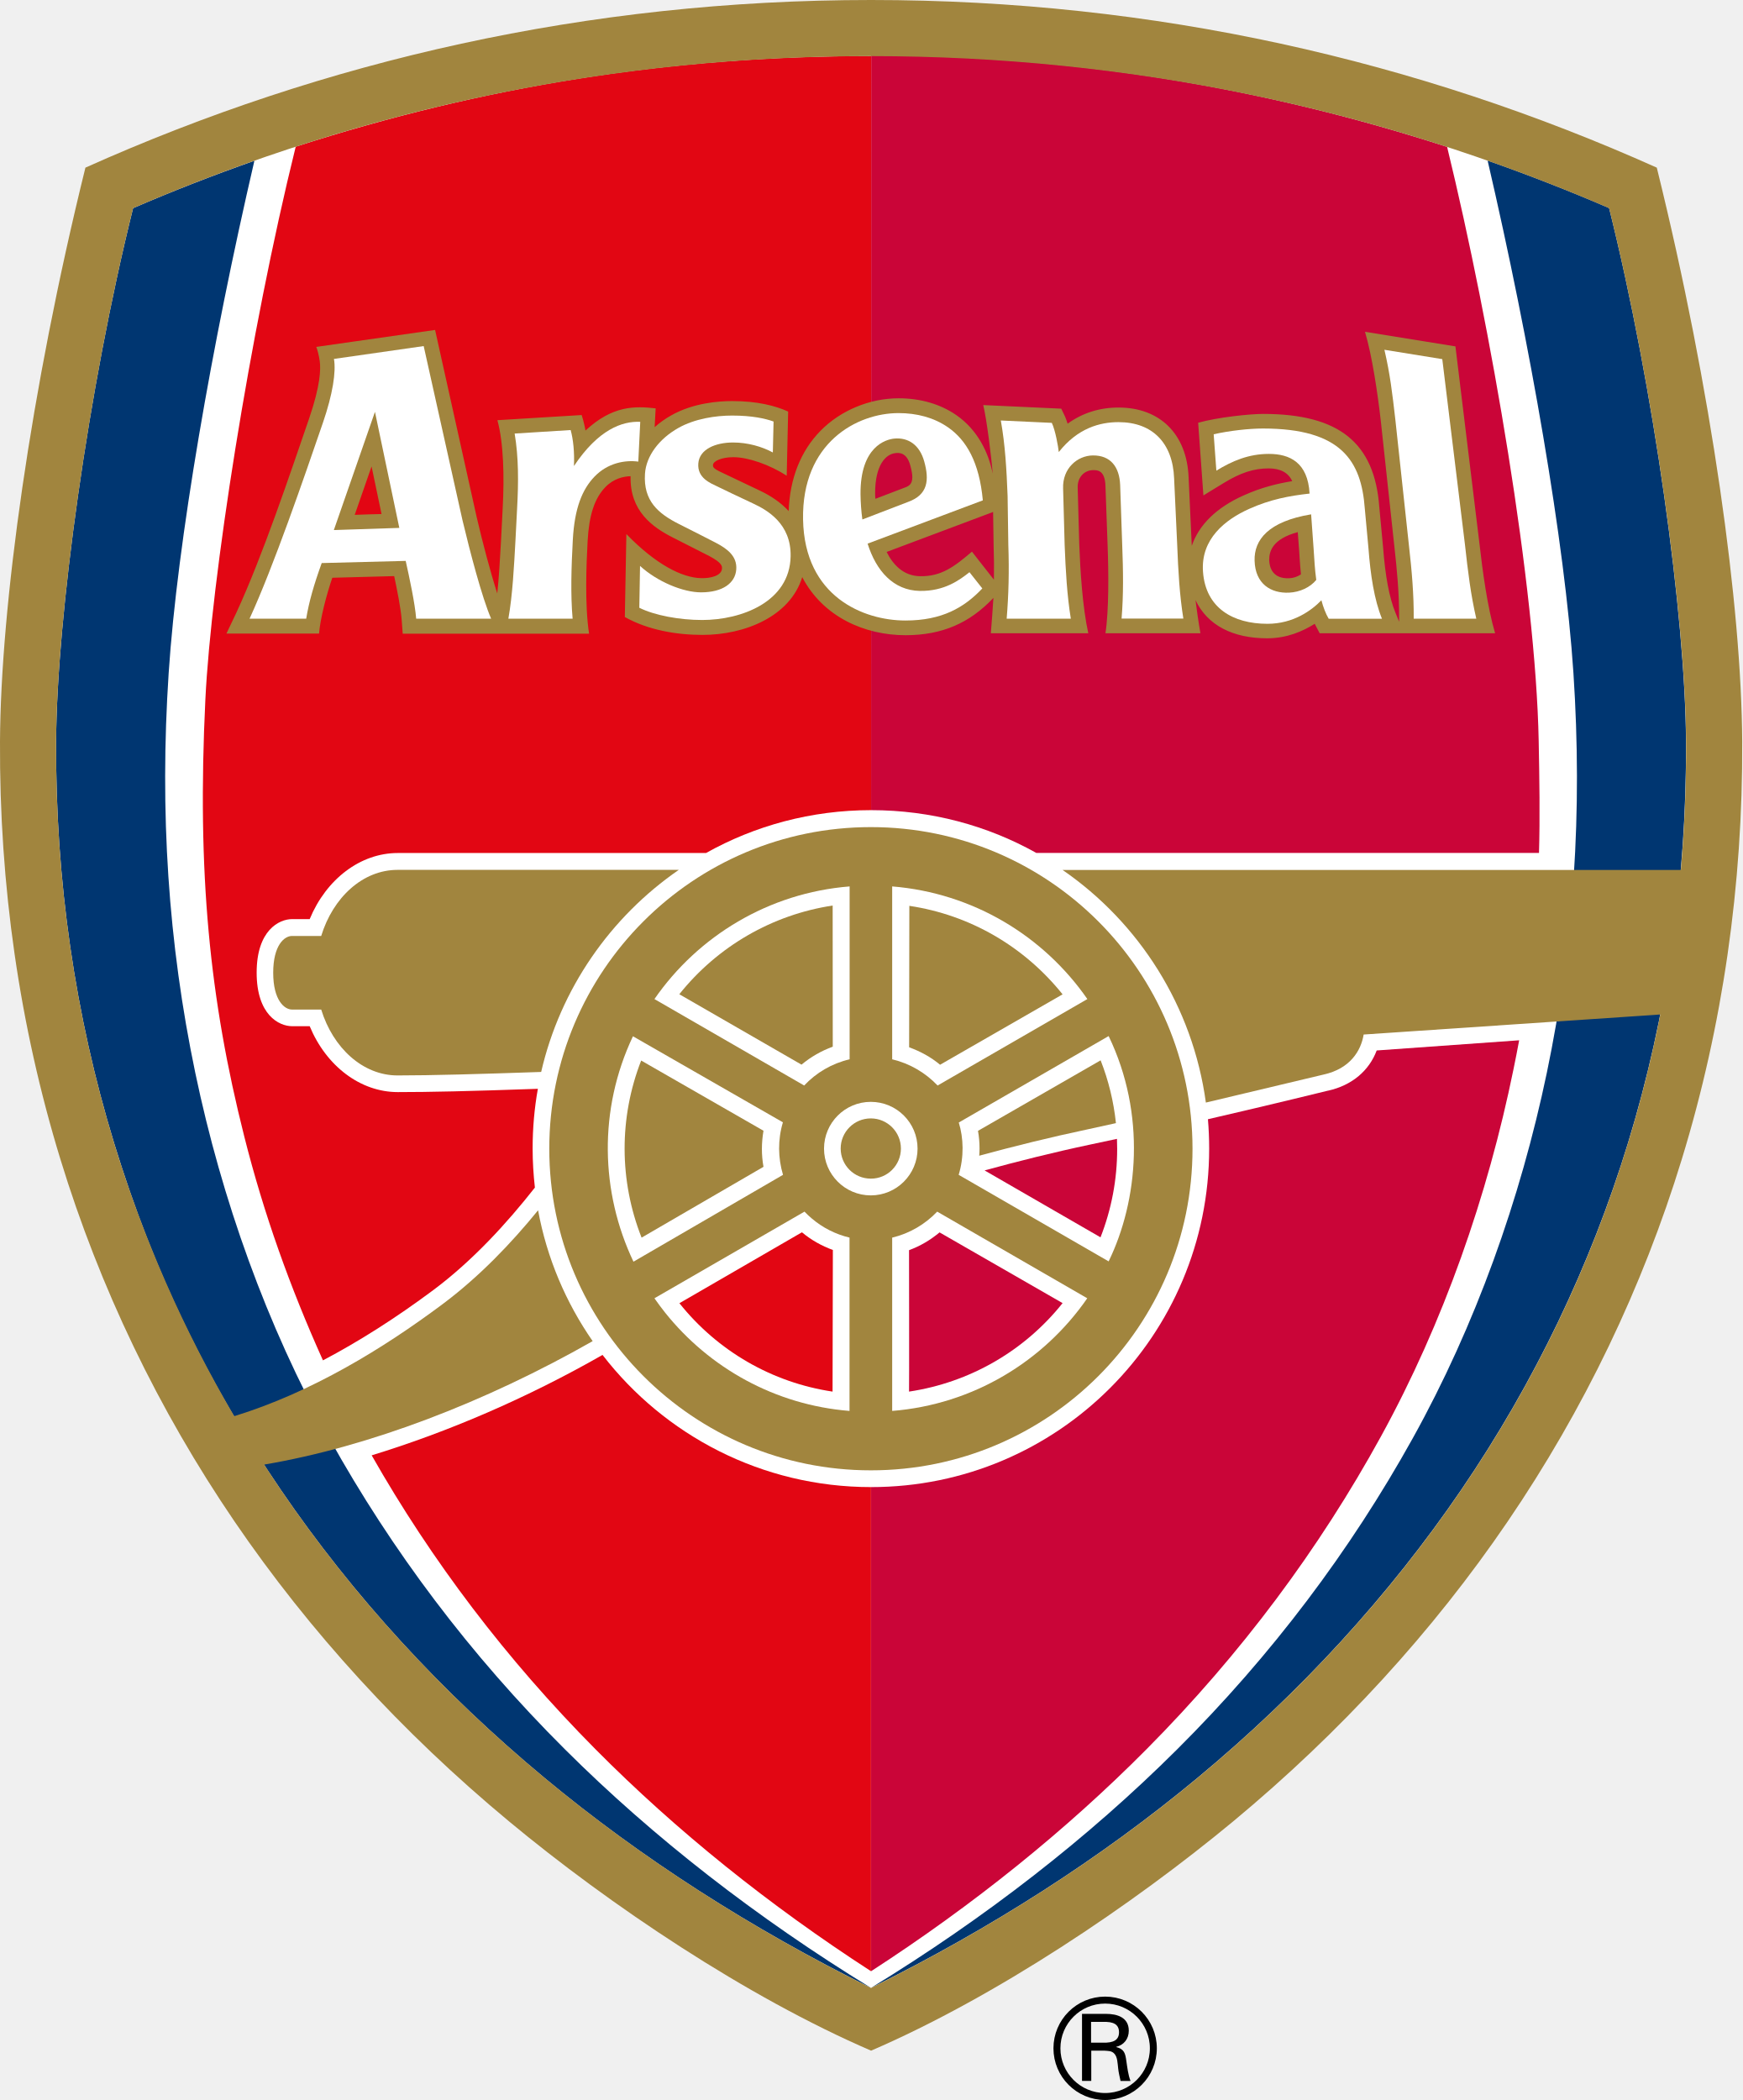
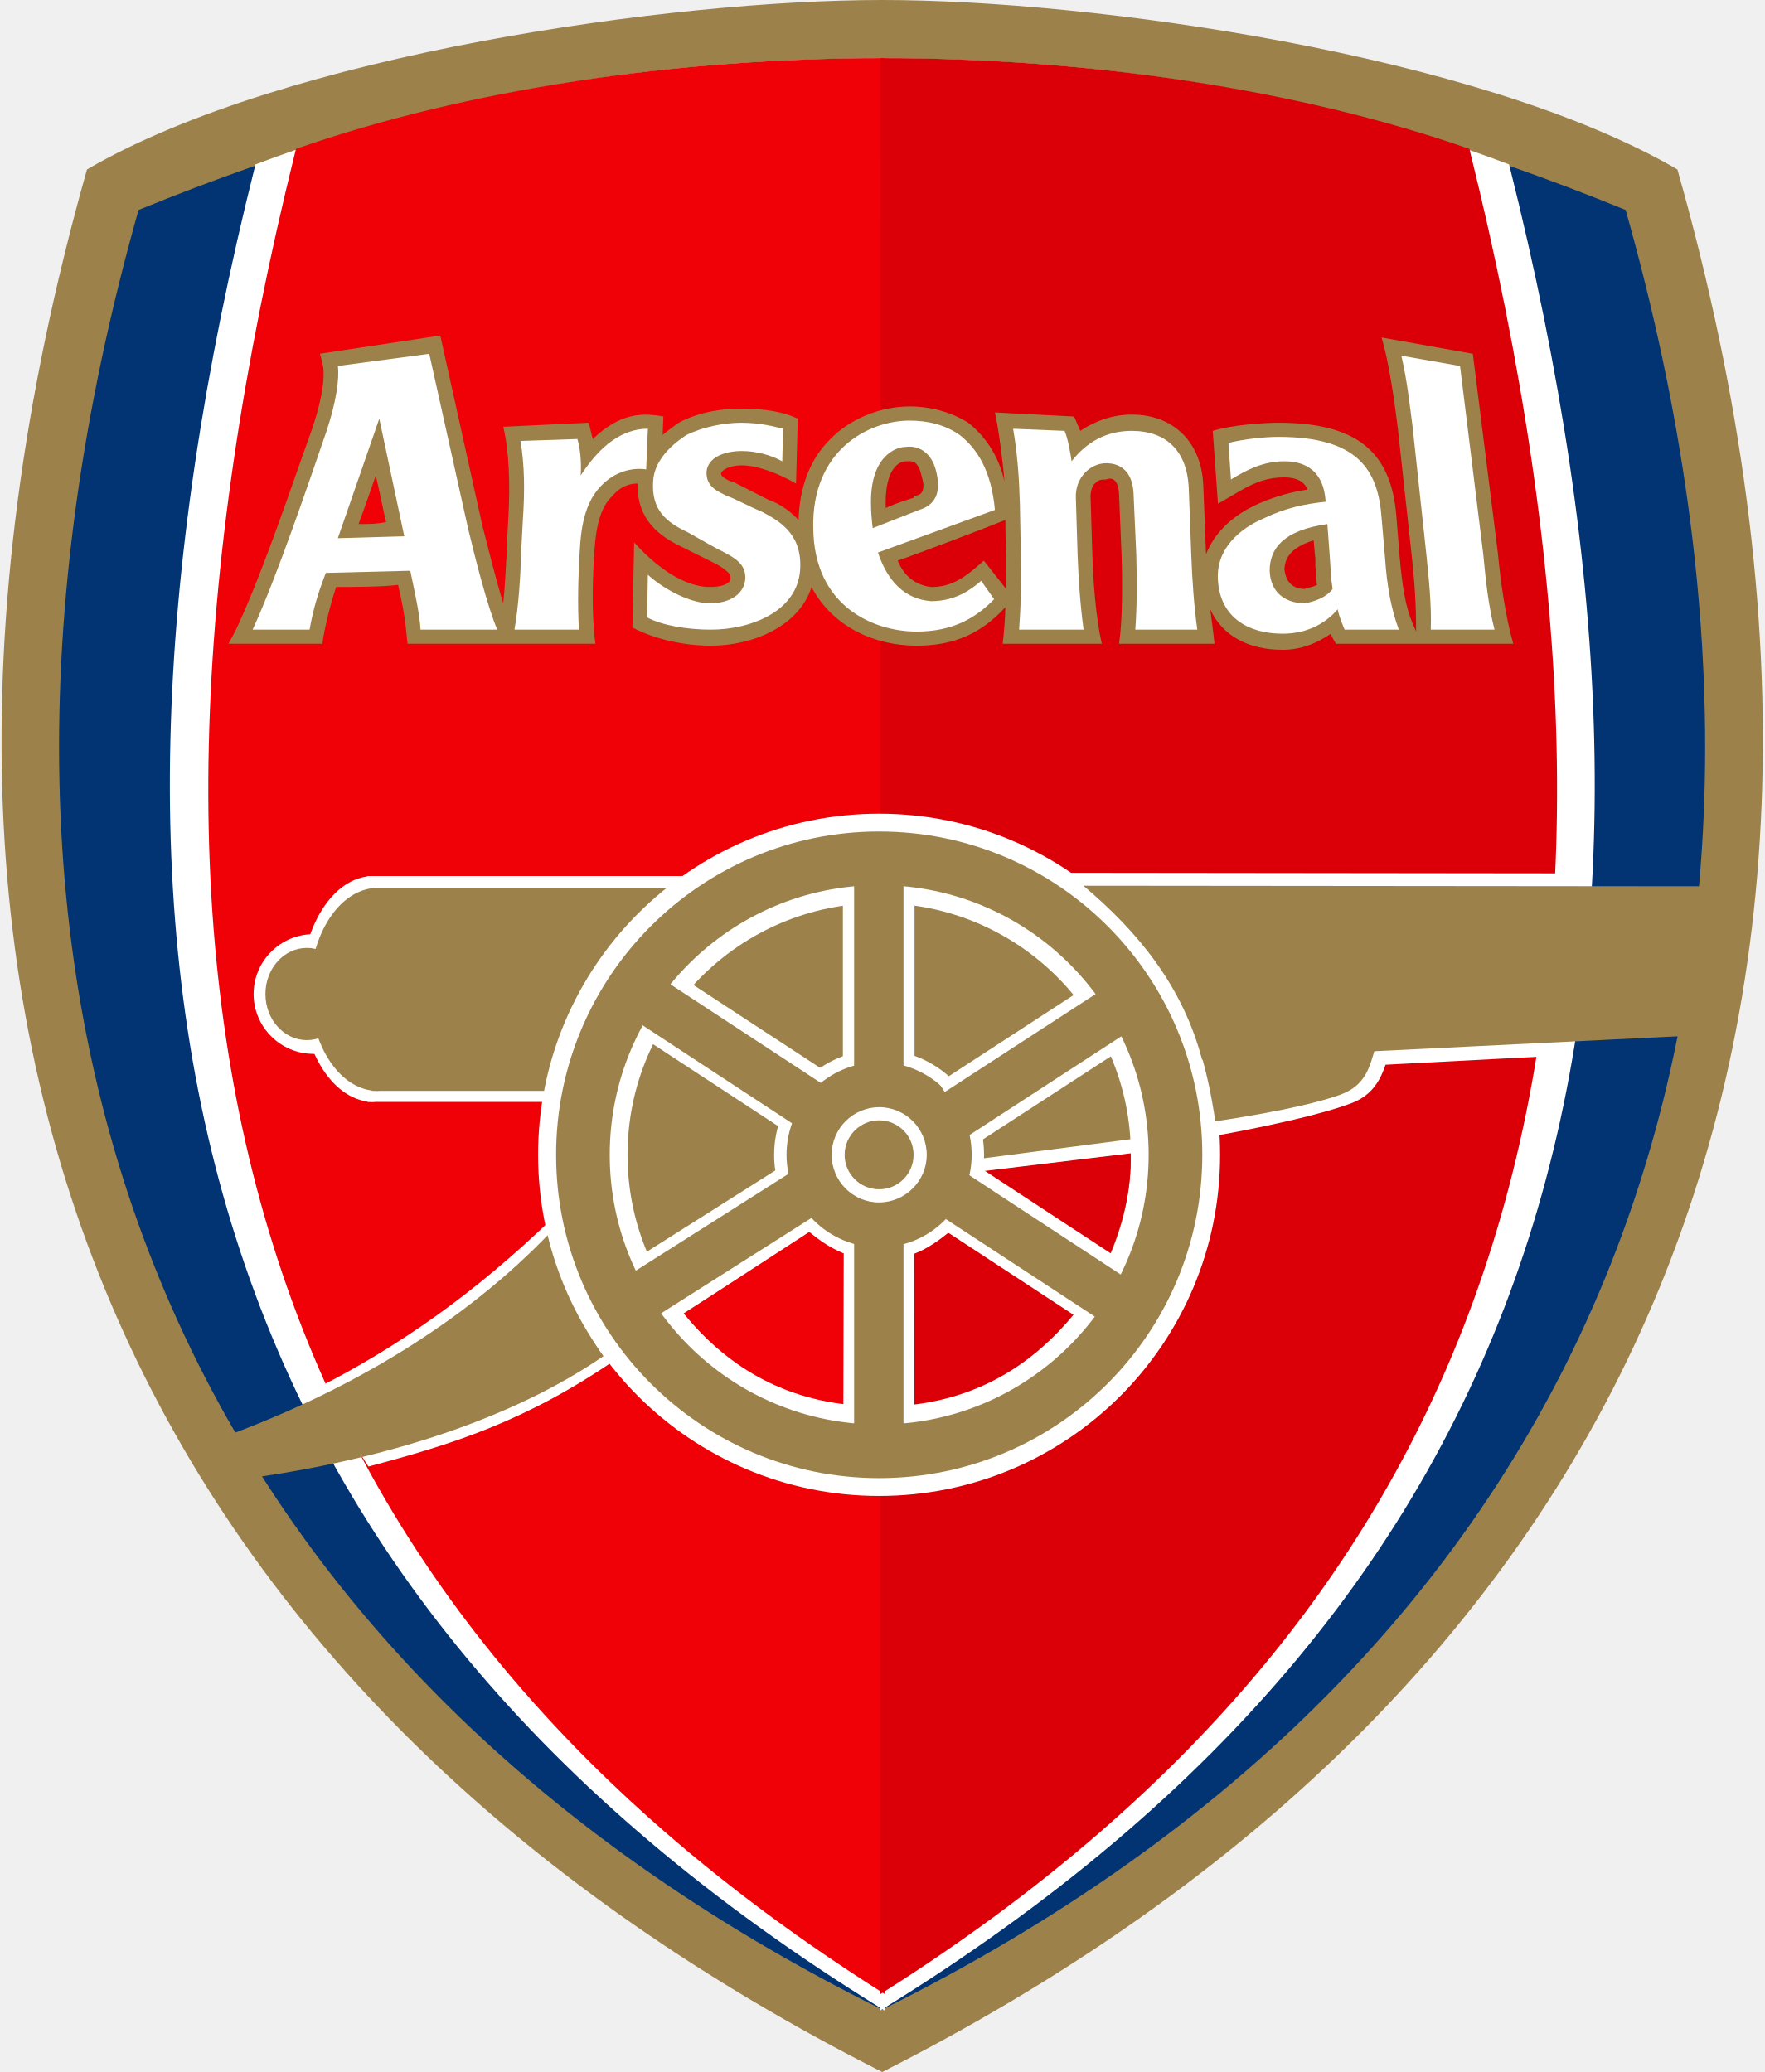
- <svg xmlns="http://www.w3.org/2000/svg" version="1.1" id="Arsenal" x="0px" y="0px" viewBox="0 0 1695 2043.1" style="enable-background:new 0 0 1695 2043.1;" xml:space="preserve">
-   <style type="text/css">
- 	.st0{fill:none;stroke:#000000;stroke-width:6.779;}
- 	.st1{fill:#FFFFFF;}
- 	.st2{fill:#CA0538;}
- 	.st3{fill:#E20613;}
- 	.st4{fill:#003671;}
- 	.st5{fill:#A1853E;}
- 	.st6{fill:none;}
- </style>
+ <svg xmlns="http://www.w3.org/2000/svg" version="1.1" id="Layer_1" x="0px" y="0px" viewBox="0 0 322.793 379.84" width="292" height="343" enable-background="new 0 0 322.793 379.84" xml:space="preserve">
  <g>
-     <path d="M1061.7,1995.1v29.4h-9v-65.2h23.3c10.9,0,22.2,3.4,22.2,16.4c0,7.9-4.7,13.9-12.3,15.7v0.2c7.9,1.9,8.9,6.1,9.9,13.4   c1,6.5,1.7,13.5,4.1,19.6h-9.7c-0.8-3.9-1.9-8.1-2.3-12c-0.7-5.9-0.7-11.2-3.7-14.5c-2.6-3-6.2-2.7-9.8-3H1061.7z M1061.5,1987.3   h14.9c10-0.5,12.3-5,12.3-10.1c0-5.2-2.3-9.7-12.3-10.1h-14.9V1987.3z" />
-     <g>
-       <circle class="st0" cx="1075.2" cy="1992.8" r="46.9" />
-     </g>
+     <path fill="#9C824A" stroke="#9C824A" stroke-width="0.793" stroke-miterlimit="282" d="M161.396,0.396   c-38.436,0-109.309,9.944-145.402,30.932C-31.526,199.803,33.101,314.37,161.396,379.396   c128.296-65.026,192.923-180.16,145.402-348.067C270.669,10.34,199.831,0.396,161.396,0.396L161.396,0.396z" />
+     <path fill="#023474" stroke="#023474" stroke-width="0.793" stroke-miterlimit="282" d="M161.396,11.228   c-37.761,0-80.278,4.83-135.962,27.558c-41.452,147.061,6.637,264.931,135.962,329.174   c129.325-64.243,177.378-182.114,135.926-329.174C241.638,16.058,199.157,11.228,161.396,11.228L161.396,11.228z" />
+     <path fill="#FFFFFF" stroke="#FFFFFF" stroke-width="0.793" stroke-miterlimit="282" d="M161.219,11.086   c-37.584,0-77.936,5.575-114.349,19.355C9.109,181.018,36.969,290.967,161.432,367.854L161.219,11.086L161.219,11.086z    M161.432,367.854c124.462-76.887,152.287-186.836,114.525-337.413c-36.412-13.78-76.729-19.355-114.312-19.355L161.432,367.854   L161.432,367.854z" />
+     <path fill="#EF0107" stroke="#EF0107" stroke-width="0.793" stroke-miterlimit="282" d="M161.432,11.051   c-37.797,0-76.055,5.717-107.144,16.548c-39.11,157.822-7.702,264.397,107.179,337.235L161.432,11.051L161.432,11.051z" />
+     <path fill="#DB0007" stroke="#DB0007" stroke-width="0.793" stroke-miterlimit="282" d="M161.503,11.051   c37.796,0,76.055,5.717,107.179,16.548c39.11,157.822,7.701,264.397-107.214,337.235L161.503,11.051L161.503,11.051z" />
+     <path fill="#FFFFFF" d="M112.598,249.203c-16.68,11.437-29.953,15.556-45.356,19.64l-9.298-14.454   c14.161-7.173,28.818-17.153,43.582-31.606C102.768,236.809,109.297,246.752,112.598,249.203L112.598,249.203z" />
+     <path fill="#9C824A" d="M110.326,248.6c-15.828,10.866-37.868,18.431-63.101,22.124l-5.146-7.812   c21.613-8.099,42.481-20.172,58.665-37.147C103.193,236.631,106.919,243.841,110.326,248.6L110.326,248.6z" />
+     <path fill="#FFFFFF" d="M68.165,182.225c0,6.073-4.897,10.974-10.966,10.974s-11.002-4.901-11.002-10.974l0,0   c0-6.073,4.933-10.973,11.002-10.973S68.165,176.152,68.165,182.225L68.165,182.225z" />
+     <path fill="#FFFFFF" d="M66.993,160.597v41.409h32.615c2.129-13.886,10.008-28.624,27.859-41.409H66.993" />
+     <path fill="#FFFFFF" d="M68.307,202.006c-7.276,0.106-13.273-9.021-13.38-20.456c-0.071-11.436,5.75-20.811,13.061-20.953   c0.071,0,0.142,0,0.249,0" />
+     <path fill="#9C824A" d="M63.551,182.225c0,4.688-3.407,8.453-7.595,8.453c-4.188,0-7.595-3.764-7.595-8.453l0,0   c0-4.688,3.407-8.452,7.595-8.452C60.144,173.772,63.551,177.537,63.551,182.225L63.551,182.225z" />
+     <path fill="#9C824A" d="M67.881,162.764v37.217h32.367c2.555-12.358,8.837-25.498,24.523-37.217H67.881" />
+     <path fill="#9C824A" d="M69.087,199.981c-6.85,0.143-12.457-8.096-12.563-18.36c-0.071-10.263,5.43-18.716,12.279-18.857   c0.071,0,0.142,0,0.213,0" />
+     <path fill="#FFFFFF" d="M223.325,211.701c0,34.556-27.965,62.539-62.497,62.539c-34.496,0-62.497-27.983-62.497-62.539l0,0   c0-34.554,28.001-62.539,62.497-62.539C195.36,149.162,223.325,177.147,223.325,211.701L223.325,211.701L223.325,211.701z" />
+     <path fill="#9C824A" d="M220.062,211.701c0,32.744-26.512,59.271-59.233,59.271c-32.686,0-59.197-26.527-59.197-59.271l0,0   c0-32.707,26.511-59.271,59.197-59.271C193.55,152.429,220.062,178.958,220.062,211.701L220.062,211.701L220.062,211.701z" />
+     <path fill="#FFFFFF" d="M210.23,211.701c0,27.31-22.111,49.436-49.402,49.436c-27.256,0-49.366-22.126-49.366-49.436l0,0   c0-27.31,22.11-49.435,49.366-49.435C188.119,162.266,210.23,184.391,210.23,211.701L210.23,211.701L210.23,211.701z" />
+     <path fill="#9C824A" d="M206.966,211.701c0,25.498-20.656,46.132-46.138,46.132c-25.446,0-46.101-20.634-46.101-46.132l0,0   c0-25.498,20.655-46.131,46.101-46.131C186.31,165.569,206.966,186.203,206.966,211.701L206.966,211.701L206.966,211.701z" />
+     <path fill="#FFFFFF" d="M180.063,211.701c0.036,10.619-8.588,19.249-19.2,19.284c-10.646,0-19.271-8.629-19.271-19.248v-0.036   c0-10.619,8.589-19.248,19.235-19.248c10.611-0.035,19.235,8.595,19.235,19.213C180.063,211.701,180.063,211.701,180.063,211.701   L180.063,211.701z" />
+     <path fill="#9C824A" d="M177.793,211.701c0,9.377-7.561,16.976-16.929,16.976c-9.369,0-16.964-7.563-17-16.939v-0.036   c0-9.375,7.595-16.976,16.964-16.976s16.965,7.565,16.965,16.94V211.701L177.793,211.701z" />
+     <path fill="#FFFFFF" d="M169.559,211.701c0,4.794-3.904,8.7-8.73,8.735c-4.791,0-8.695-3.905-8.695-8.735l0,0   c0-4.829,3.904-8.7,8.695-8.735C165.654,202.965,169.559,206.872,169.559,211.701L169.559,211.701L169.559,211.701z" />
+     <path fill="#9C824A" d="M167.146,211.701c0,3.48-2.804,6.321-6.317,6.321c-3.478,0-6.317-2.806-6.317-6.321l0,0   c0-3.479,2.839-6.32,6.317-6.32C164.306,205.38,167.146,208.185,167.146,211.701L167.146,211.701L167.146,211.701z" />
+     <rect x="154.192" y="164.504" fill="#FFFFFF" width="13.131" height="30.647" />
+     <rect x="156.25" y="160.1" fill="#9C824A" width="9.049" height="38.958" />
+     <polygon fill="#FFFFFF" points="197.418,181.798 204.587,192.807 178.893,209.5 171.76,198.49  " />
+     <polygon fill="#9C824A" points="202.21,181.124 207.143,188.724 174.492,209.961 169.559,202.326  " />
+     <polygon fill="#FFFFFF" points="142.409,214.187 149.436,225.267 123.564,241.675 116.537,230.559  " />
+     <polygon fill="#9C824A" points="146.81,213.548 151.672,221.219 118.809,242.065 113.946,234.394  " />
+     <rect x="154.192" y="229.281" fill="#FFFFFF" width="13.131" height="30.646" />
+     <rect x="156.25" y="224.913" fill="#9C824A" width="9.049" height="38.922" />
+     <path fill="#EF0107" stroke="#EF0107" stroke-width="0.311" stroke-miterlimit="282" d="M148.017,226.013   c1.775,1.491,3.726,2.841,6.175,3.871l-0.071,27.345c-12.386-1.598-21.755-7.706-28.853-16.406l22.785-14.81" />
+     <path fill="#DB0007" stroke="#DB0007" stroke-width="0.311" stroke-miterlimit="282" d="M173.604,226.12   c-1.81,1.456-3.727,2.841-6.175,3.835l0.035,27.346c12.386-1.598,21.756-7.706,28.854-16.407l-22.749-14.773" />
+     <path fill="#DB0007" d="M179.815,214.649l27.114-3.268c0.213,6.782-1.42,12.749-3.727,18.467l-23.459-15.199" />
+     <path fill="#FFFFFF" stroke="#FFFFFF" stroke-width="0.311" stroke-miterlimit="282" d="M179.851,214.542   c0.106-0.426,0.071-0.816,0.249-2.059l26.76-3.48c0.106,1.243,0.035,1.704,0,2.272L179.851,214.542L179.851,214.542z" />
+     <path fill="#FFFFFF" d="M219.458,191.992h35.1c-1.101,4.154-2.166,8.38-7.206,10.263c-8.056,3.02-24.771,5.931-24.771,5.931   C222.261,203.604,221.232,197.388,219.458,191.992L219.458,191.992z" />
+     <path fill="#FFFFFF" d="M195.006,159.994l91.705,0.106l-3.229,33.524l-62.64,3.268C217.47,181.905,206.077,167.594,195.006,159.994   L195.006,159.994z" />
+     <path fill="#9C824A" d="M198.27,162.373l117.081,0.106l-4.472,27.311l-90.854,4.475C216.44,180.698,208.243,170.79,198.27,162.373   L198.27,162.373z" />
+     <path fill="#9C824A" d="M219.458,191.992h32.33c-1.064,3.692-1.81,7.066-6.565,8.735c-7.559,2.699-22.784,4.83-22.784,4.83   C221.8,201.119,220.877,196.608,219.458,191.992L219.458,191.992z" />
+     <path fill="#9C824A" d="M183.968,111.305c0,1.492-0.319,5.576-0.496,6.712h18.171c-1.102-4.831-1.599-11.542-1.74-16.727   c0,0.355-0.319-10.406-0.319-10.406c0-0.746,0.319-1.882,0.78-2.237c0.64-0.746,1.279-0.746,2.06-0.746   c0.78-0.355,2.2-0.355,2.377,2.593l0.462,11.151c0.177,5.22,0.177,12.288-0.462,16.372h17.497   c-0.143-1.492-0.639-5.221-0.781-6.322c2.2,4.83,6.956,7.422,13.273,7.422c3.762,0,6.636-1.457,8.837-2.948   c0,0.355,0.923,1.848,0.923,1.848h32.509c-1.42-4.831-2.343-11.542-2.839-16.727l-4.579-36.437l-16.716-2.983   c1.421,4.83,2.379,11.897,2.981,16.727l2.555,23.439c0.462,4.084,0.782,8.559,0.782,13.388v0.355l-0.64-1.492   c-1.277-2.983-1.881-6.676-2.378-12.252l-0.603-7.458c-0.958-11.897-7.417-17.083-21.649-17.083c-2.342,0-8.34,0.355-11.995,1.492   l0.958,13.353l3.798-2.202c3.159-1.882,5.501-2.628,8.339-2.628c2.237,0,3.656,0.747,4.295,2.238   c-2.696,0.39-5.679,1.136-9.014,2.592c-5.04,2.237-8.199,5.61-9.618,9.304v-0.355l-0.497-12.288   c-0.283-7.813-5.358-12.998-13.096-12.998c-3.442,0-6.602,1.101-9.44,2.983c-0.177-0.391-0.319-0.747-0.497-1.137l-0.639-1.492   l-14.516-0.746c0.639,2.628,1.598,10.051,1.74,12.644c-0.782-3.694-2.84-7.778-6.638-10.761c-2.98-1.882-6.778-2.983-10.717-2.983   c-5.36,0-10.896,2.237-14.516,5.966c-3.797,3.693-5.679,8.914-5.856,14.845c-1.419-1.492-3.3-2.948-5.501-3.693l-6.637-3.374   h-0.319c-1.561-0.747-1.739-1.102-1.739-1.457c0.178-0.746,1.739-1.492,3.798-1.492c2.839,0,6.779,1.492,9.937,3.339l0.319-11.897   c-2.378-1.137-5.678-1.847-10.434-1.847c-2.52,0-7.24,0.355-11.357,2.592c-1.101,0.746-2.059,1.492-2.981,2.238l0.142-3.375   c-3.797-0.71-7.879-0.71-12.919,4.12c-0.177-0.391-0.497-2.238-0.816-2.983l-15.615,0.746c1.1,4.44,1.277,10.761,0.958,16.337   l-0.319,5.966v0.746c-0.178,2.983-0.319,6.321-0.639,9.304c-1.278-4.12-2.662-9.695-3.798-14.134l-7.736-34.945l-22.075,3.338   c0.142,0.355,0.461,1.492,0.639,2.592c0.143,1.492,0.143,4.475-1.916,10.796c-3.62,10.016-8.66,25.286-13.557,36.046   c-0.639,1.492-1.916,3.729-1.916,3.729h17.212c0.32-2.593,1.42-7.067,2.52-10.406c2.378,0,8.518,0,11.356-0.391   c0.639,2.628,1.278,5.966,1.456,8.203l0.284,2.593h34.425c-0.781-5.576-0.462-12.999-0.177-17.118   c0.319-4.83,1.277-8.168,3.336-10.015c1.561-1.882,3.3-2.237,4.578-2.237c-0.177,6.676,4.082,9.66,7.879,11.506l6.778,3.373   c2.378,1.492,2.378,1.847,2.378,2.593c-0.142,1.101-2.059,1.492-3.797,1.492c-3.62,0-8.518-2.238-13.877-8.168l-0.319,15.59   c4.259,2.237,9.618,3.338,14.374,3.338c7.879,0,16.254-3.694,18.455-10.761c3.939,7.422,11.676,10.761,19.271,10.761   C174.492,118.372,179.531,116.169,183.968,111.305L183.968,111.305z M65.432,96.069c0.958-2.592,1.738-4.83,3.158-8.914   c0.958,4.084,1.419,6.677,1.881,8.559C68.59,96.069,67.632,96.069,65.432,96.069L65.432,96.069z M162.035,91.985   c0-5.185,1.881-7.422,3.763-7.422c0.639,0,2.058-0.391,2.696,2.237c0.319,1.101,0.461,1.847,0.461,2.202   c0,1.492-0.78,1.882-1.738,1.882v0.355c0,0-2.662,0.746-5.182,1.882C162.035,92.731,162.035,92.376,162.035,91.985L162.035,91.985z    M180.028,102.781c-3.337,2.948-5.714,4.83-9.653,4.83c-3.158-0.391-5.04-2.238-6.14-4.83c3.301-1.136,16.077-5.966,19.732-7.458   c0,2.983,0.143,6.321,0.143,6.321v6.322L180.028,102.781L180.028,102.781z M238.87,107.967c-2.98,0-3.62-2.238-3.762-3.694   c0.142-1.492,0.603-3.729,5.358-5.22c0.143,1.847,0.319,3.338,0.319,3.338v1.491c0.143,1.136,0.143,2.237,0.284,3.338   C240.467,107.611,239.687,107.611,238.87,107.967" />
+     <path fill="#FFFFFF" d="M143.225,78.597c-1.561-0.355-3.939-1.101-7.736-1.101c-2.981,0-6.921,0.746-9.938,2.238   c-3.478,2.237-5.998,5.185-6.14,8.559c-0.319,5.185,2.378,7.422,6.317,9.269c2.662,1.492,5.217,2.983,6.779,3.729   c2.058,1.101,3.939,2.237,3.797,4.83c-0.177,2.593-2.555,4.475-6.494,4.475c-3.301,0-8.021-2.237-11.357-5.221l-0.142,7.813   c2.839,1.492,7.417,2.237,11.676,2.237c7.24,0,16.254-3.338,16.396-11.542c0.177-6.321-4.258-8.559-6.92-10.015   c-2.697-1.136-5.395-2.627-6.636-2.983c-1.278-0.746-3.798-1.491-3.62-4.475c0.284-2.592,3.301-3.729,6.459-3.729   c2.662,0,5.359,0.746,7.417,1.882" />
+     <path fill="#FFFFFF" d="M78.385,64.853L61.634,67.09c0.32,2.238-0.319,6.677-2.058,11.897   c-3.442,10.015-9.121,26.741-13.558,36.436h10.435c0.603-3.373,1.384-6.321,2.981-10.405l15.474-0.391   c0.603,2.983,1.739,7.813,1.881,10.796h14.054c-1.739-4.119-3.939-12.643-5.358-18.609L78.385,64.853L78.385,64.853z    M61.634,98.662l7.595-21.912l4.579,21.557" />
+     <path fill="#FFFFFF" d="M118.454,78.597l-0.319,7.458c-2.52-0.39-5.678,0.355-8.198,2.948c-2.201,2.237-3.62,5.576-3.939,11.542   c-0.32,4.83-0.462,10.406-0.178,14.88H94.001c0.781-4.474,1.101-9.66,1.242-14.524l0.319-5.931c0.319-4.83,0.319-9.66-0.461-14.134   l10.434-0.355c0.462,1.492,0.781,4.084,0.604,6.676C110.717,80.088,115.153,78.597,118.454,78.597" />
+     <path fill="#FFFFFF" d="M267.298,67.09l-10.754-1.882c1.101,4.866,1.42,8.204,2.059,13.033l2.521,23.404   c0.496,4.83,0.958,9.305,0.815,13.779h11.677c-1.136-4.474-1.597-8.949-2.059-13.779" />
+     <path fill="#FFFFFF" d="M219.139,115.424c-0.604-4.474-0.924-8.949-1.102-13.779l-0.461-12.252   c-0.319-6.712-4.116-10.405-10.434-10.405c-3.442,0-7.56,1.101-11.037,5.575c-0.142-1.136-0.639-4.084-1.277-5.575l-9.44-0.391   c0.78,4.475,1.1,8.914,1.241,13.744l0.178,9.304c0.142,4.83,0,9.305-0.319,13.779h11.818c-0.604-4.474-0.923-8.949-1.101-13.779   l-0.319-10.405c-0.142-3.729,2.697-6.322,5.537-6.322c3.3,0,4.897,2.237,5.04,5.576l0.496,11.151   c0.143,4.83,0.143,9.305-0.177,13.779" />
+     <path fill="#FFFFFF" d="M256.083,115.424c-1.419-3.729-2.2-8.203-2.52-13.033l-0.64-7.423c-0.639-8.914-4.399-14.88-18.951-14.88   c-2.52,0-6.14,0.391-9.12,1.101l0.461,6.712c2.98-1.847,5.998-3.338,9.795-3.338c3.939,0,7.24,1.847,7.56,7.422   c-3.798,0.391-7.276,1.101-11.215,2.983c-4.4,1.847-8.979,5.576-8.518,11.506c0.461,6.712,5.536,9.695,11.854,9.695   c4.897,0,8.198-2.237,10.079-4.474c0.319,1.491,0.816,2.592,1.277,3.729H256.083L256.083,115.424L256.083,115.424z M238.87,110.594   c-3.479,0-6.316-1.882-6.459-5.966c0-4.084,2.52-7.422,10.576-8.559l0.462,6.322c0.177,2.237,0.177,3.729,0.496,5.576   C242.811,109.458,240.929,110.204,238.87,110.594" />
+     <path fill="#FFFFFF" d="M175.592,79.733c-2.696-1.882-5.855-2.628-9.155-2.628c-7.737,0-17.994,5.576-17.675,19.71   c0.142,14.49,11.215,18.964,18.952,18.964c6.778,0,10.896-2.593,14.195-5.931l-2.378-3.374c-1.738,1.492-4.578,3.729-9.156,3.729   c-4.898-0.355-8.021-3.729-9.76-8.914l21.436-7.813C181.412,86.41,178.893,82.326,175.592,79.733L175.592,79.733z M168.175,93.477   l-8.518,3.338c-0.177-1.491-0.319-2.983-0.319-4.83c0-8.559,4.72-10.05,6.316-10.05c2.521-0.355,4.721,1.136,5.536,4.119   C172.114,89.393,171.795,92.376,168.175,93.477" />
+     <polygon fill="#FFFFFF" points="117.673,190.287 124.877,179.313 150.501,196.075 143.296,207.084  " />
+     <polygon fill="#9C824A" points="115.295,186.522 120.264,178.922 152.808,200.265 147.839,207.866  " />
+     <polygon fill="#FFFFFF" points="172.363,225.232 179.567,214.222 205.19,231.02 197.986,242.03  " />
+     <polygon fill="#9C824A" points="169.984,221.467 174.953,213.868 207.498,235.211 202.529,242.776  " />
  </g>
-   <g>
-     <path class="st1" d="M847.5,8.8c263.2,0,518.1,54.1,757.6,160.9c49.8,202.6,81.2,414,81.9,552.4c0,2.5,0,5,0,7.5   c0,136.5-19.6,269.8-58.4,396.5c-38.1,124.4-94.7,242.3-168.4,350.5c-72.4,106.3-161.8,203.9-265.5,290   c-110.1,91.4-239.6,173.6-347.2,220.5c-107.5-46.9-237-129.1-347.2-220.5c-103.8-86.1-193.1-183.7-265.5-290   c-73.7-108.1-130.3-226.1-168.4-350.5C27.7,999.4,8,866,8,729.5c0-2.5,0-5,0-7.5c0.7-138.5,32.1-349.8,81.9-552.4   C329.4,62.9,584.3,8.8,847.5,8.8z" />
-     <path class="st2" d="M847.5,788.2c58.3,0,113.2,15,160.7,41.6h489.1c1-34.2,0.4-72.6-0.3-108.9c-2.9-149.8-46.4-402.6-89.1-578   c-173.5-56.2-359.6-89-560.3-89L847.5,788.2z" />
-     <path class="st3" d="M847.6,54.5c-196.2,0-376.8,29.3-559.9,88.2c-45,181.8-82.3,422.4-87.9,537.9c-8.2,169.2,4.1,291.5,37.9,425.3   c19,75.2,44.3,146,76.5,217.6c34.8-18.3,70.9-41.2,107.4-68.4c38.3-28.6,71.6-65.1,98.8-99.7c-1.4-12.5-2.2-25.2-2.2-38   c0-19.8,1.7-39.2,5.1-58.1c-67.7,2.4-106.1,3.2-136.3,3.2c-36.4,0-69.6-25.3-85.7-64.1c-8.2,0-17,0-17,0c-12.9,0-34.6-11-34.6-52.1   c0-41.2,21.8-52.1,34.6-52.1c0,0,8.8,0,17,0c16.1-38.9,49.3-64.3,85.7-64.3l299.9,0c47.5-26.6,102.3-41.7,160.6-41.7L847.6,54.5z" />
-     <path class="st4" d="M549.8,1702.1c-92.5-92.1-168.8-193.8-229.2-302.5c-61.3-110.3-104.9-233-130.6-355.8   c-26.4-126.3-34.8-253.8-25.9-389c8.4-127.3,42-320.1,83.4-498.4c-39.7,14-79.1,29.3-118,46.1C85.8,377.8,55.2,600.1,54.6,721.6   c-0.7,135.5,18.6,266.7,56.3,390.1c39.6,129.4,92.1,234.7,162.4,337.9c70,102.7,156.4,197.1,256.8,280.4   c93.8,77.9,200.8,146.4,317.4,204.1l0,0c0,0,0,0,0,0C736.6,1866.1,636.1,1788.1,549.8,1702.1z" />
-     <path class="st4" d="M1145.1,1702.1c92.5-92.1,168.8-193.8,229.2-302.5c61.3-110.3,104.9-233,130.6-355.8   c26.4-126.3,34.8-253.8,25.9-389c-8.4-127.3-42.1-320.3-83.5-498.6c39.7,14,79.3,29.4,118.2,46.2c43.6,175.2,74.2,397.6,74.8,519.1   c0.7,135.5-18.6,266.7-56.3,390.1c-36.7,119.9-91.3,233.6-162.4,337.9c-70,102.7-156.4,197.1-256.8,280.4   c-93.8,77.9-200.8,146.4-317.4,204.1l0,0c0,0,0,0,0,0C958.3,1866.1,1058.7,1788.2,1145.1,1702.1z" />
-     <path class="st5" d="M847.3,804.7c-172.8,0-312.9,140.1-312.9,312.9c0,172.8,140.1,312.9,312.9,312.9   c172.8,0,312.9-140.1,312.9-312.9C1160.1,944.8,1020,804.7,847.3,804.7z" />
-     <path class="st3" d="M847.5,1446.8c-106.3,0-201-50.4-261.3-128.6c-73.5,42-150.7,75.1-224.6,97.7   c58.3,102.5,130.8,198.3,217.9,286.1c78.6,79.2,168.6,151.5,267.9,215.8V1446.8z" />
-     <path class="st5" d="M386.8,1046.3c-33.8,0-62.8-26.7-74.3-64.1c-13.8,0-28.4,0-28.4,0c-7.3,0-18.3-8.9-18.3-35.8   c0-26.9,10.9-35.8,18.3-35.8c0,0,14.6,0,28.4,0c11.5-37.5,40.4-64.3,74.3-64.3h273.6c-66.4,45.8-115.2,115.5-133.9,196.6   C465.9,1045,419.4,1046.3,386.8,1046.3z" />
-     <path class="st5" d="M1611.9,163.1C1379.6,59,1123.8,0,847.5,0C571.2,0,315.4,59,83.1,163.1C29.5,380,0.7,590.4,0,721.3   c-0.7,139.9,19,276.6,58.7,406.3c38.3,125.2,95.3,243.8,169.5,352.7c72.9,106.9,162.7,205.1,267,291.7   c98.1,81.5,231.1,170.8,352.3,223.1c121.2-52.3,254.1-141.7,352.3-223.1c104.3-86.6,194.2-184.7,267-291.7   c74.1-108.8,131.2-227.5,169.5-352.7c39.7-129.7,59.4-266.4,58.7-406.3C1694.3,590.4,1665.5,380,1611.9,163.1z M1421.7,1449.5   c-70,102.7-156.4,197.1-256.8,280.4c-93.8,77.9-200.9,146.4-317.5,204.2c-116.6-57.8-223.5-126.3-317.3-204.2   c-100.4-83.3-186.8-177.7-256.8-280.4c-5.5-8.1-11-16.4-16.3-24.6c102.2-17.3,215.2-60.7,319.6-120.1   c-26-37.5-44.5-80.6-53.1-127.3c-26.1,32.1-57.3,64.7-92.9,91.3c-57.7,43.1-127.3,85.8-202.7,109c-49.3-84-88.6-173.2-117-266.1   C73.2,988.3,53.9,857,54.6,721.6c0.6-121.5,31.3-343.8,74.9-519.1c227.2-98.1,468.6-147.9,718-147.9c249.4,0,490.8,49.9,718,147.9   c43.6,175.2,74.3,397.5,74.9,519.1c0.2,42.1-1.5,83.7-5.1,124.8l-601.5,0c74.4,51.3,126.6,132.5,139.4,226.3l114.7-27.3   c25.6-5.7,36.2-23,38.8-38.9l288.6-19.5c-8.4,42.3-18.8,84-31.3,124.7C1547.4,1231.6,1492.8,1345.2,1421.7,1449.5z" />
-     <path class="st1" d="M868,1204.1v168.6c78.7-6.3,147.3-48.2,189.8-109.6l-146-84.3C900.2,1191,885.1,1200,868,1204.1z" />
-     <path class="st1" d="M826.6,862.4c-78.7,6.3-147.4,48.2-189.9,109.6l145.7,84.1c11.7-12.5,27-21.5,44.2-25.5V862.4z" />
-     <path class="st1" d="M847.2,1072c-25.1,0-45.5,20.4-45.5,45.5c0,25.1,20.4,45.5,45.5,45.5c25.1,0,45.5-20.4,45.5-45.5   C892.7,1092.3,872.3,1072,847.2,1072z" />
-     <path class="st1" d="M868,862.4v168.2c17.2,4.1,32.4,13.1,44.2,25.5l145.7-84.1C1015.4,910.7,946.8,868.8,868,862.4z" />
-     <path class="st1" d="M826.6,1204.1c-13.9-3.3-26.5-9.8-37-18.8c-2.4-2-4.7-4.2-6.9-6.5l-146,84.3c3.3,4.8,6.9,9.5,10.5,14.1   c42.9,53.6,106.8,89.7,179.3,95.5V1204.1z" />
-     <path class="st1" d="M932.7,1143l145.9,84.2c28.7-58.9,36.7-143.2,0-219.2l-145.8,84.1C937.5,1107.3,938,1125.6,932.7,1143z" />
-     <path class="st5" d="M660.9,967.3l118.9,68.5c9.1-7.6,19.3-13.4,30.4-17.5l-0.1-137.3C751.4,889.9,698.2,920.6,660.9,967.3z" />
-     <path class="st5" d="M884.7,881.3l-0.2,137.6c11.1,4.1,21,9.4,30.1,17l119.2-68.5C996.4,920.7,943.5,890.1,884.7,881.3z" />
-     <path class="st5" d="M1085.7,1092.7c-2.2-21-7.2-41.5-14.9-61.1l-119.3,68.6c1,5.7,1.5,11.4,1.5,17.2c0,2.3-0.1,4.6-0.3,7   c33.7-9.2,69.3-18,105.2-25.6C1066.7,1096.8,1076,1094.8,1085.7,1092.7z" />
-     <path class="st2" d="M847.5,1917.8c99.4-64.4,189.5-136.9,268.1-216.1c92.1-92.8,168.1-195.1,228-304.3   c60.8-110.8,103.8-234.1,128.9-357.2c1.9-9.5,3.8-18.6,5.5-28.1l-138.6,9.9c-7.3,19.5-23.9,33.9-47.2,39.1l0.2-0.1   c-0.9,0.2-51.7,12.8-117.2,27.9c0.8,9.4,1.2,18.9,1.2,28.6c0,181.9-147.2,329.3-328.9,329.3V1917.8z" />
-     <path class="st5" d="M876.5,1117.4c0-16.1-13.1-29.3-29.3-29.3c-16.2,0-29.3,13.2-29.3,29.3c0,16.2,13.1,29.3,29.3,29.3   C863.4,1146.8,876.5,1133.6,876.5,1117.4z" />
-     <path class="st2" d="M884.4,1353.9c58.8-8.8,112.2-39.4,149.4-86.1L914.1,1199c-9,7.5-18.8,13.3-29.7,17.3   C884.4,1216.3,884.6,1353.9,884.4,1353.9z" />
-     <path class="st3" d="M661,1267.9l119.2-69c9,7.5,19.1,13.2,30.1,17.2l-0.3,137.8C751.2,1345.1,698.2,1314.5,661,1267.9z" />
-     <path class="st2" d="M1086.9,1117.7c0-3.3-0.1-6.5-0.2-9.7c-9,2-17.7,3.8-25.8,5.5c-36.4,7.7-71.6,16.6-103,25.2l112.8,65.1   C1081.4,1176.4,1086.9,1147.6,1086.9,1117.7z" />
-     <path class="st1" d="M615.8,1008.2c-33.8,71.4-31.6,151.8,0.5,219.3l145.5-84.5c-4.9-16.4-5.2-34.1-0.1-51.1L615.8,1008.2z" />
-     <path class="st5" d="M624.2,1204.1l118.6-68.9c-2.1-11.6-2-23.4,0-35.1l-119-68.3C602.2,1087.2,602.3,1148.6,624.2,1204.1z" />
-     <path class="st5" d="M966.5,581.7c-0.3,6.4-2,28-2.5,34.4h94.8c-5.6-25.4-7.8-60.5-8.8-86.7c0,0.1-1.5-54.7-1.5-54.7   c-0.2-5.2,1.3-9.5,4.3-12.7c2.7-2.9,6.5-4.5,10.3-4.6c4.4-0.1,11.9-0.2,12.4,15.3l2.1,58.2c1,26.2,1.3,62.9-2.1,85.2h92.4   c-1.5-8-4.2-27-4.8-32.3c11.6,24.6,36.4,37.2,69.7,37.2c19.7,0,35.1-7.1,46.3-14.1c0.4,0.7,4.8,9.2,4.8,9.2h170.7   c-7.6-25.7-12.3-61.3-15.3-87.8c0-0.1-23.3-191.3-23.3-191.3l-88-14.2c7.1,23.9,12.4,60.5,15.4,86.8c0,0.1,13.2,122.2,13.2,122.2   c2.5,22.3,4.8,46.1,4.6,70.1l0,3l-3.5-8.6c-6.1-14.9-10-35.8-12.1-64c0-0.2-3.7-39.2-3.7-39.2c-4.6-62.1-38.8-90.4-113-90.4   c-12.6,0-44.1,3.2-63.2,8.6l5.1,70.7l19.8-12.1c16.2-9.9,29.2-14.2,43.6-14.2c11.8,0,19.4,4.4,23,12.4c-14.6,2.4-30.3,6.2-47.5,14   c-26.2,11.7-43.3,28.6-50.2,48.9c0-0.6,0-1.1-0.1-1.7c0-0.1-3-64.8-3-64.8c-1.6-41.9-27.7-68-68.1-68c-18.7,0-35.2,5.3-49.6,15.7   c-0.8-2.6-1.7-5-2.6-7.1l-3.6-7.5l-75.9-3.5c3.4,13.7,8.1,51.8,9.2,66.7c-4-20.6-14.8-42.6-35.2-56.8   c-15.5-10.8-34.9-16.5-56.3-16.5c-28.2,0-56.6,11.8-76.1,31.7c-19.2,19.6-29.8,46.4-30.9,78c-7.2-7.8-16.7-14.6-28.5-20.1   l-34.9-16.6l-1.7-0.8c-8.4-3.9-8.7-5.3-8.5-7.5c0.3-3.6,8.3-7.4,19.8-7.4c14.3,0,35.1,7.2,51.9,18l1.4-62.4   c-12.4-5.6-29.8-10.2-54.6-10.2c-12.9,0-37.9,1.8-59.3,14l0,0c-5.9,3.3-11.3,7.2-16,11.4l1-18.3c-20.2-2.3-41.9-2.9-68.3,21.6   c-0.2-1.7-2-10.2-3.7-15.1l-82,5c6.1,22,6.8,55.3,5.2,85c0,0.1-1.6,31.3-1.6,31.3c0-0.1-0.2,3.6-0.2,3.6   c-0.9,16.4-1.9,33.1-3.5,48.7c-6.8-21.2-14.4-50.1-20-74.1c0,0-40.5-182.3-40.5-182.3l-115.6,16.5c1,2.3,2.6,8.2,3.4,14   c1,7.6,0.7,23.4-10.3,55.5c-18.6,54.1-45.3,133.9-70.8,189c-3.6,7.7-9.7,20.4-9.7,20.4h90.1c1.1-14.1,7.1-37.4,12.9-54.3   c12.4-0.3,45.1-1.2,60.2-1.6c2.8,13.1,6.5,31.6,7.3,42.5l1,13.5h181.3c-4.3-28.5-2.6-67.8-1.4-90.1c1.4-25.3,6.7-41.5,17.2-52.4   c8.1-8.5,17.8-10.5,24.6-10.7c-0.9,33.9,21.4,49.7,41.2,59.7c0,0,35.4,18,35.4,18c12.7,6.7,12.5,10.1,12.3,12.3   c-0.5,6.8-10.8,9.4-20.2,9.2c-18.5-0.4-44-13.2-72.8-42.9l-1.5,80.7c22.8,12.8,50.5,17.4,75.6,17.4c41.1,0,85.2-17.9,97-56.2   c20.2,38.7,60.7,56.5,100.6,56.5C916.5,617.9,943.2,606.4,966.5,581.7z M345.1,500.9c4.7-13.4,8.4-24.2,16.4-47.1   c4.8,22.9,7.3,34.9,9.7,46.3C361.2,500.3,356.7,500.5,345.1,500.9z M851.4,480.6c0,0,0-0.4,0-0.7c0-27.5,10.3-38.2,20-39.1   c2.9-0.3,10.7-1,14.2,11.9c1.4,5,2,8.8,2,11.6c0,7.5-4,8.9-8.7,10.6l-0.3,0.1c0,0-14,5.4-26.9,10.3   C851.5,483.8,851.4,482.2,851.4,480.6z M945.6,536.7c-17.1,14.6-29.8,24.3-50.5,23.9c-16.3-0.3-26.3-11.3-32.5-23.6   c17.9-6.7,84.5-31.7,103.6-38.9c0.2,14,0.5,32.7,0.5,32.7l0,0.2c0.4,11.1,0.5,21.9,0.3,32.6c0,0.1,0,0.3,0,0.4L945.6,536.7z    M1254.2,562.6c-15.8,0.6-19.2-10.1-19.4-17.9c0.1-8.1,2.8-20.2,27.8-27c0.6,8.6,1.3,17.2,1.3,17.2l0.5,7.8   c0.4,5.5,0.7,10.6,1.3,16.1C1262.4,561,1258.6,562.4,1254.2,562.6z" />
-     <g>
-       <path class="st1" d="M752.6,410.1c-8-2.9-20.9-5.8-40.3-5.8c-16,0-36.3,3-52.4,12.1c-18.4,10.4-31.3,27-32.4,44.6    c-1.7,26.2,12.7,38.6,33.2,48.9c14,7,27.2,13.8,35.6,18.1c11.3,5.9,21,13.1,20,26.1c-1,13.2-13.2,22.2-34.2,22.2    c-17.4,0-42.4-10.2-59.4-25.7l-0.7,40.7c14.8,7.4,39.1,11.9,61.1,11.9c38.1,0,85.3-17.5,86.1-62c0.6-31.7-22.7-44.9-36.4-51.3    c-13.8-6.4-28.3-13.4-35.1-16.7c-6.3-3.1-19.5-8-18.3-22.4c1.1-13.8,16.8-20.3,33.8-20.3c14.3,0,28.1,4,38.7,9.7L752.6,410.1z" />
-       <path class="st1" d="M412.2,336.7l-87.3,12.5c2.2,12.5-1.2,34.3-10.7,62c-18.4,53.6-48,139.8-71.4,190.7h55.1    c2.7-16.3,7.4-32.8,15.1-54.1l81.7-2.1c3.6,16.1,9.1,41.7,10.2,56.2h72.9c-9-20.9-20.6-65.4-27.9-96L412.2,336.7z M324.8,515.7    l40-115l23.7,112.9L324.8,515.7z" />
-       <g>
-         <path class="st1" d="M622.9,410.4l-1.9,38.7c-12.8-1.7-29.7,1.2-42.6,14.6c-11.9,12.4-19.4,30.5-21.1,61.4     c-1.4,25.5-2.3,53.3-0.2,76.8h-62.5c4.1-23.1,5.5-50.8,6.9-76.2l1.6-31.2c1.4-25.4,1.5-49.5-2.4-72.7l54.5-3.4     c2.5,9.1,3.8,21.4,3.2,35C582.2,417.7,605.5,409.6,622.9,410.4z" />
-         <path class="st1" d="M1403.2,349.4l-56.3-9.1c5.5,23.6,7.7,42.3,10.6,67.6l13.2,122.2c2.9,25.5,4.9,48.6,4.7,71.8h60.9     c-5.4-23.1-8.2-46.3-11-71.8L1403.2,349.4z" />
-         <path class="st1" d="M1151.3,601.9c-3.7-23.1-5-46.3-6-71.8l-3-64.7c-1.3-34.3-21-54.7-54.1-54.7c-18.1,0-39.7,5.8-58.1,29.1     c-0.5-4.9-3.3-21.2-6.8-28.4l-49.6-2.3c4.3,24,5.6,48,6.6,73.4l0.7,47.6c0.9,25.5,0.3,48.6-1.6,71.8h62.4     c-3.7-23.1-5-46.3-6-71.8l-1.5-54.9c-0.7-19.5,13.8-31.9,28.9-32.1c17.4-0.2,25.9,11.3,26.6,28.7l2,58.2     c1,25.5,1.3,48.6-0.6,71.8H1151.3z" />
-       </g>
-       <path class="st1" d="M1344.5,601.9c-7.5-18.4-11.2-42.8-13.1-68.3l-3.6-39c-3.4-46.1-22.8-77.7-99.1-77.7    c-13.2,0-32.5,2.1-47.9,5.6l2.6,35.4c15.5-9.5,31.5-16.3,51.1-16.3c20.3,0,37.9,8.3,39.6,38.6c-19.7,2.2-38.1,5.6-58.8,14.9    c-23.2,10.4-47.2,29.2-44.9,61.1c2.5,35.3,29.2,50.7,62.7,50.7c25.3,0,43-13.1,52.5-22.9c1.7,6.5,4.2,13.1,7.1,18H1344.5z     M1254.1,576.6c-17.6,0.8-32.9-8.5-33.5-31.1c-0.6-20.3,13.4-38.2,55-45.1l2.4,33.3c0.8,11.5,1.1,19.5,2.6,30.5    C1274.7,571.4,1264.8,576.1,1254.1,576.6z" />
-       <path class="st1" d="M922.4,415.8c-13.8-9.6-30.5-13.9-48.2-13.9c-40.4,0-94.3,28.7-92.9,103.6c1.4,75.2,59,98.2,99.6,98.2    c35.6,0,57.2-12.6,74.8-31.2l-12.5-15.8c-9.5,7.5-24.2,18.6-48.4,18.2c-25.6-0.5-42.4-19.5-50.7-46l112.1-42.1    C952.8,449.6,940.1,428.1,922.4,415.8z M883.5,488.3L839,505.4c-1.1-8-1.7-16.3-1.8-24.7c-0.3-46.3,24.7-53.2,32.8-54    c13.8-1.3,24.8,6.3,29.2,22.3C904.2,467,902.9,481.3,883.5,488.3z" />
-     </g>
-   </g>
-   <rect x="938.2" y="1923" class="st6" width="74.3" height="74.3" />
-   <rect x="864.5" y="1923" class="st6" width="74.3" height="74.3" />
</svg>
